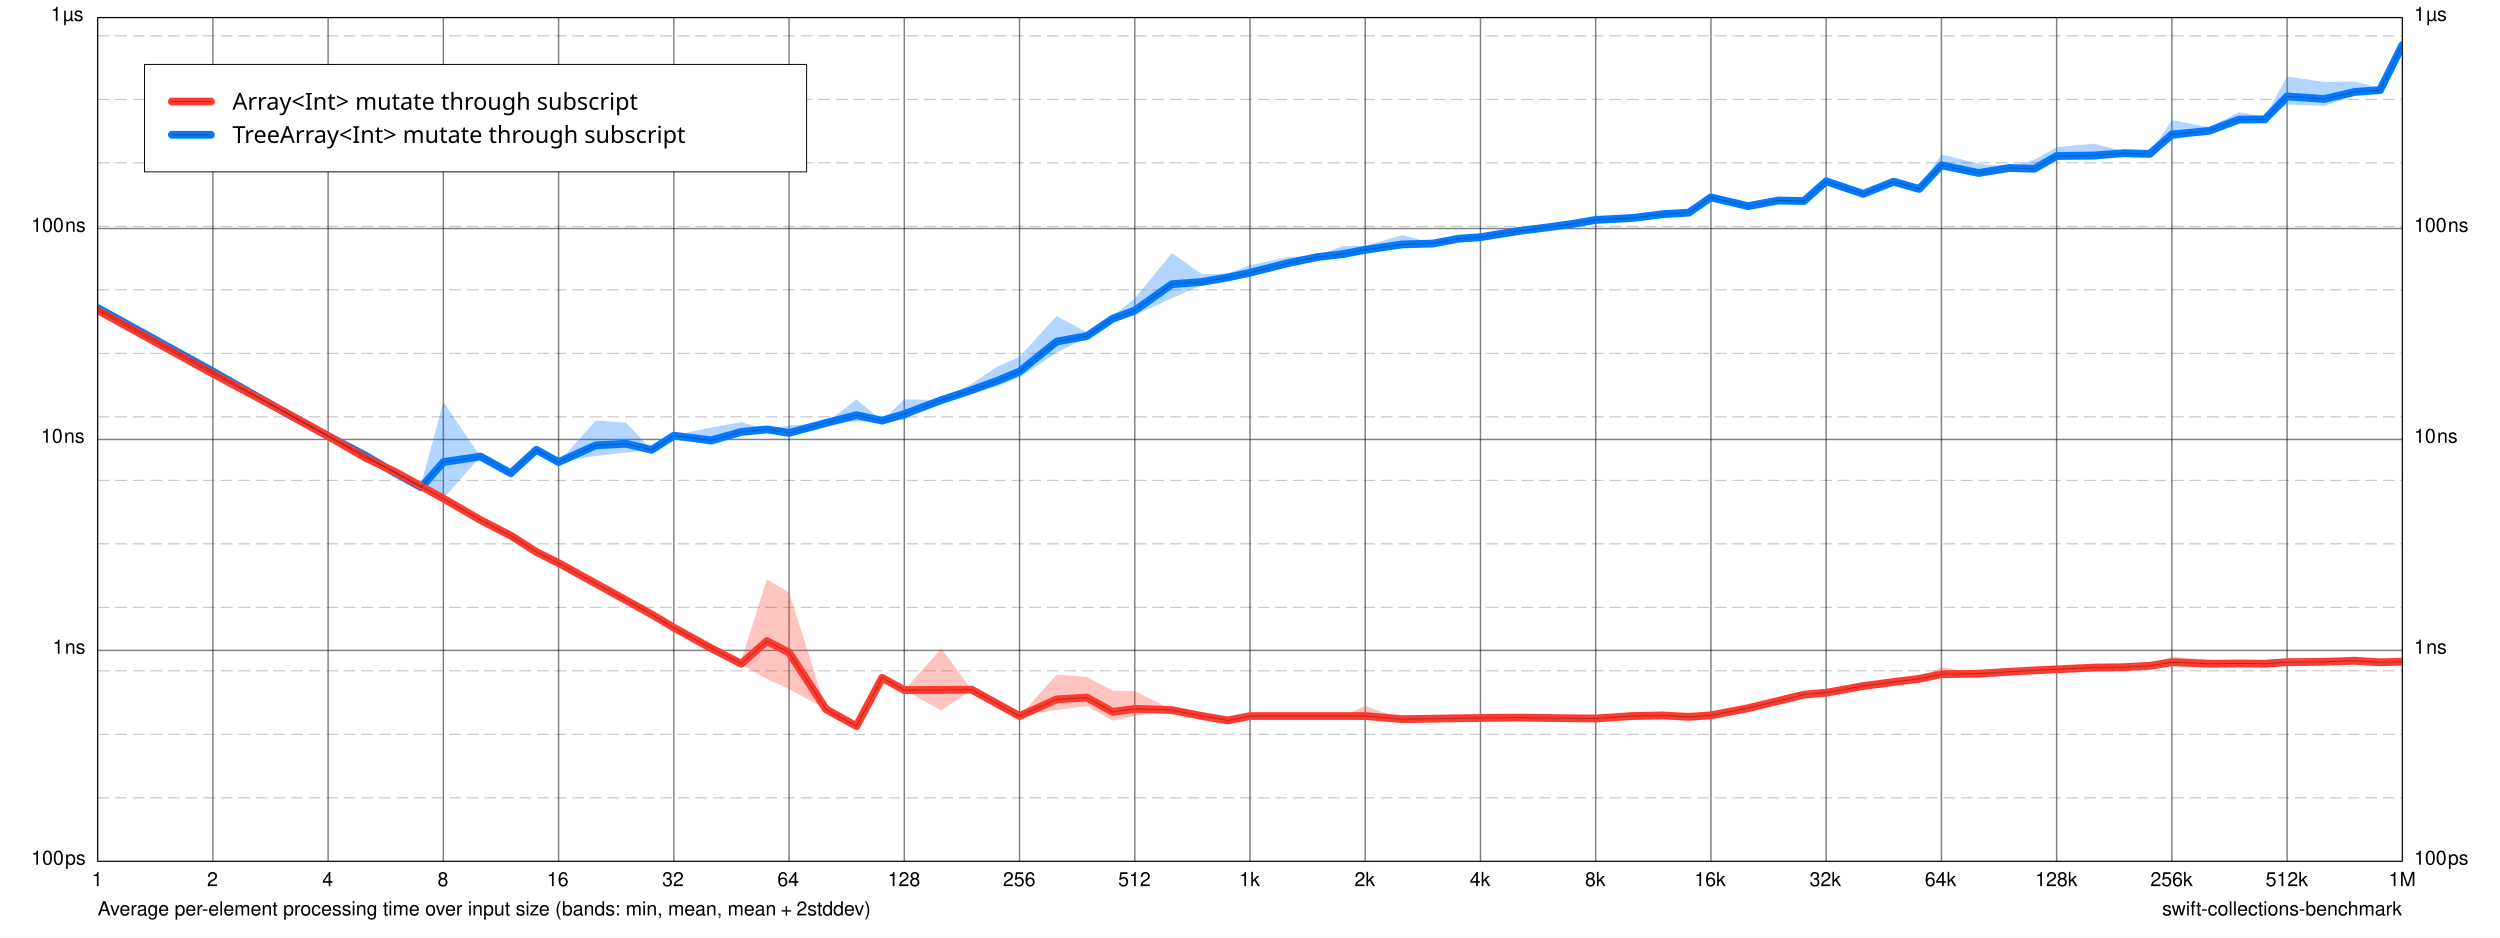
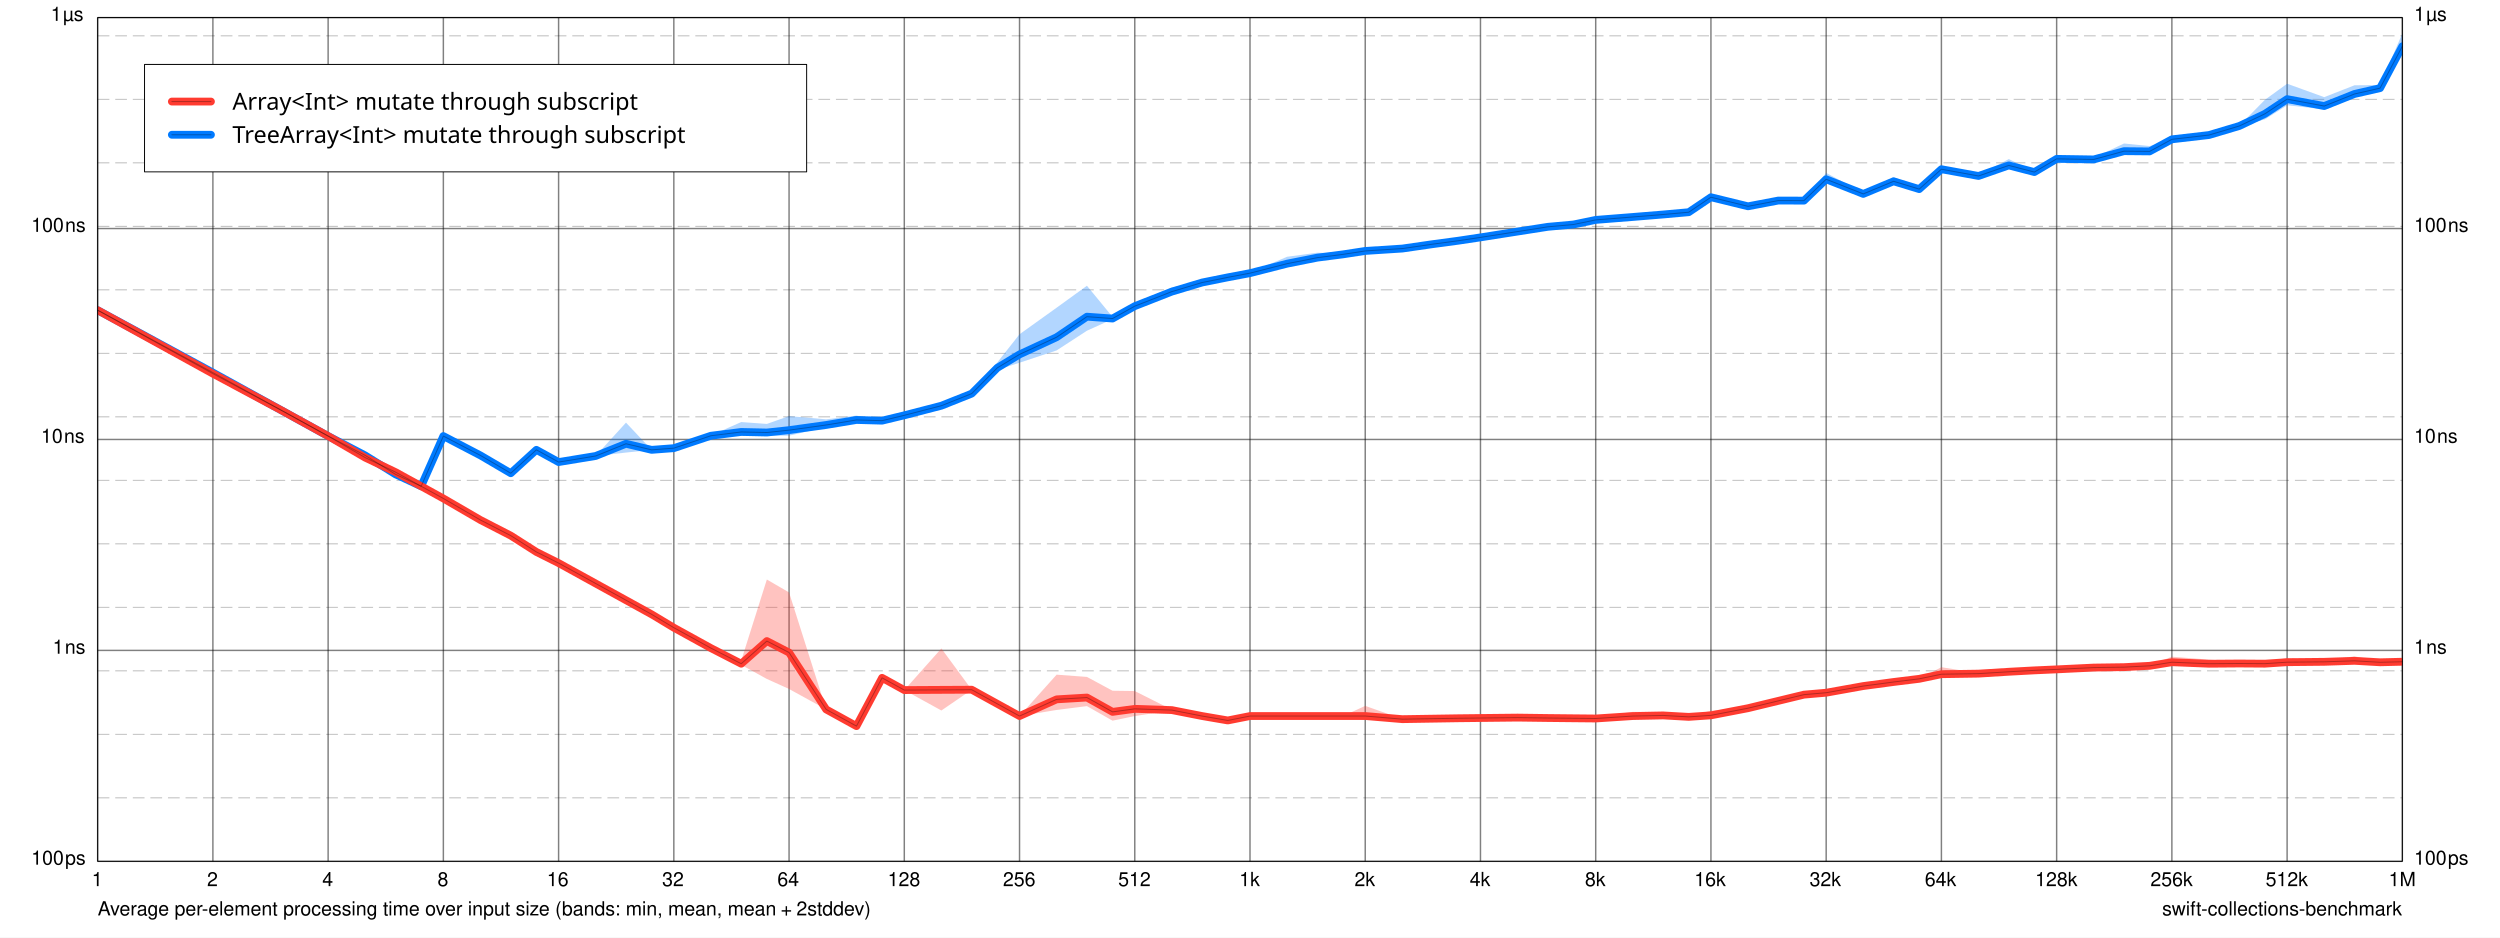
<svg xmlns="http://www.w3.org/2000/svg" xmlns:xlink="http://www.w3.org/1999/xlink" width="1280.0px" height="480.0px" viewBox="0.0 0.0 1280.0 480.0" version="1.1">
  <path d="M 0 0 L 0 480 L 1280 480 L 1280 0 z" fill="#FFFFFF" fill-opacity="1.0" stroke="none" />
  <text x="50" y="468.7" font-family="Helvetica" font-size="10" font-weight="normal" font-style="normal" fill="#000000" fill-opacity="1">Average per-element processing time over input size (bands: min, mean, mean + 2stddev)</text>
  <a xlink:href="https://github.com/apple/swift-collections-benchmark">
    <text x="1107" y="468.7" font-family="Helvetica" font-size="10" font-weight="normal" font-style="normal" fill="#000000" fill-opacity="1">swift-collections-benchmark</text>
  </a>
  <path d="M 50 9 L 50 441" fill="none" stroke-width="0.75" stroke="#000000" stroke-opacity="0.498" stroke-linecap="butt" stroke-linejoin="round" />
  <text x="47" y="453.7" font-family="Helvetica" font-size="10" font-weight="normal" font-style="normal" fill="#000000" fill-opacity="1">1</text>
  <path d="M 109 9 L 109 441" fill="none" stroke-width="0.75" stroke="#000000" stroke-opacity="0.498" stroke-linecap="butt" stroke-linejoin="round" />
  <text x="106" y="453.7" font-family="Helvetica" font-size="10" font-weight="normal" font-style="normal" fill="#000000" fill-opacity="1">2</text>
  <path d="M 168 9 L 168 441" fill="none" stroke-width="0.75" stroke="#000000" stroke-opacity="0.498" stroke-linecap="butt" stroke-linejoin="round" />
  <text x="165" y="453.7" font-family="Helvetica" font-size="10" font-weight="normal" font-style="normal" fill="#000000" fill-opacity="1">4</text>
  <path d="M 227 9 L 227 441" fill="none" stroke-width="0.75" stroke="#000000" stroke-opacity="0.498" stroke-linecap="butt" stroke-linejoin="round" />
  <text x="224" y="453.7" font-family="Helvetica" font-size="10" font-weight="normal" font-style="normal" fill="#000000" fill-opacity="1">8</text>
  <path d="M 286 9 L 286 441" fill="none" stroke-width="0.75" stroke="#000000" stroke-opacity="0.498" stroke-linecap="butt" stroke-linejoin="round" />
  <text x="280" y="453.7" font-family="Helvetica" font-size="10" font-weight="normal" font-style="normal" fill="#000000" fill-opacity="1">16</text>
  <path d="M 345 9 L 345 441" fill="none" stroke-width="0.75" stroke="#000000" stroke-opacity="0.498" stroke-linecap="butt" stroke-linejoin="round" />
  <text x="339" y="453.7" font-family="Helvetica" font-size="10" font-weight="normal" font-style="normal" fill="#000000" fill-opacity="1">32</text>
  <path d="M 404 9 L 404 441" fill="none" stroke-width="0.75" stroke="#000000" stroke-opacity="0.498" stroke-linecap="butt" stroke-linejoin="round" />
  <text x="398" y="453.7" font-family="Helvetica" font-size="10" font-weight="normal" font-style="normal" fill="#000000" fill-opacity="1">64</text>
  <path d="M 463 9 L 463 441" fill="none" stroke-width="0.75" stroke="#000000" stroke-opacity="0.498" stroke-linecap="butt" stroke-linejoin="round" />
  <text x="454.5" y="453.7" font-family="Helvetica" font-size="10" font-weight="normal" font-style="normal" fill="#000000" fill-opacity="1">128</text>
  <path d="M 522 9 L 522 441" fill="none" stroke-width="0.75" stroke="#000000" stroke-opacity="0.498" stroke-linecap="butt" stroke-linejoin="round" />
  <text x="513.5" y="453.7" font-family="Helvetica" font-size="10" font-weight="normal" font-style="normal" fill="#000000" fill-opacity="1">256</text>
  <path d="M 581 9 L 581 441" fill="none" stroke-width="0.75" stroke="#000000" stroke-opacity="0.498" stroke-linecap="butt" stroke-linejoin="round" />
  <text x="572.5" y="453.7" font-family="Helvetica" font-size="10" font-weight="normal" font-style="normal" fill="#000000" fill-opacity="1">512</text>
  <path d="M 640 9 L 640 441" fill="none" stroke-width="0.75" stroke="#000000" stroke-opacity="0.498" stroke-linecap="butt" stroke-linejoin="round" />
  <text x="634.5" y="453.7" font-family="Helvetica" font-size="10" font-weight="normal" font-style="normal" fill="#000000" fill-opacity="1">1k</text>
  <path d="M 699 9 L 699 441" fill="none" stroke-width="0.75" stroke="#000000" stroke-opacity="0.498" stroke-linecap="butt" stroke-linejoin="round" />
  <text x="693.5" y="453.7" font-family="Helvetica" font-size="10" font-weight="normal" font-style="normal" fill="#000000" fill-opacity="1">2k</text>
  <path d="M 758 9 L 758 441" fill="none" stroke-width="0.75" stroke="#000000" stroke-opacity="0.498" stroke-linecap="butt" stroke-linejoin="round" />
  <text x="752.5" y="453.7" font-family="Helvetica" font-size="10" font-weight="normal" font-style="normal" fill="#000000" fill-opacity="1">4k</text>
  <path d="M 817 9 L 817 441" fill="none" stroke-width="0.75" stroke="#000000" stroke-opacity="0.498" stroke-linecap="butt" stroke-linejoin="round" />
  <text x="811.5" y="453.7" font-family="Helvetica" font-size="10" font-weight="normal" font-style="normal" fill="#000000" fill-opacity="1">8k</text>
  <path d="M 876 9 L 876 441" fill="none" stroke-width="0.75" stroke="#000000" stroke-opacity="0.498" stroke-linecap="butt" stroke-linejoin="round" />
  <text x="867.5" y="453.7" font-family="Helvetica" font-size="10" font-weight="normal" font-style="normal" fill="#000000" fill-opacity="1">16k</text>
  <path d="M 935 9 L 935 441" fill="none" stroke-width="0.75" stroke="#000000" stroke-opacity="0.498" stroke-linecap="butt" stroke-linejoin="round" />
  <text x="926.5" y="453.7" font-family="Helvetica" font-size="10" font-weight="normal" font-style="normal" fill="#000000" fill-opacity="1">32k</text>
  <path d="M 994 9 L 994 441" fill="none" stroke-width="0.75" stroke="#000000" stroke-opacity="0.498" stroke-linecap="butt" stroke-linejoin="round" />
  <text x="985.5" y="453.7" font-family="Helvetica" font-size="10" font-weight="normal" font-style="normal" fill="#000000" fill-opacity="1">64k</text>
  <path d="M 1053 9 L 1053 441" fill="none" stroke-width="0.75" stroke="#000000" stroke-opacity="0.498" stroke-linecap="butt" stroke-linejoin="round" />
  <text x="1042" y="453.7" font-family="Helvetica" font-size="10" font-weight="normal" font-style="normal" fill="#000000" fill-opacity="1">128k</text>
  <path d="M 1112 9 L 1112 441" fill="none" stroke-width="0.75" stroke="#000000" stroke-opacity="0.498" stroke-linecap="butt" stroke-linejoin="round" />
  <text x="1101" y="453.7" font-family="Helvetica" font-size="10" font-weight="normal" font-style="normal" fill="#000000" fill-opacity="1">256k</text>
  <path d="M 1171 9 L 1171 441" fill="none" stroke-width="0.75" stroke="#000000" stroke-opacity="0.498" stroke-linecap="butt" stroke-linejoin="round" />
  <text x="1160" y="453.7" font-family="Helvetica" font-size="10" font-weight="normal" font-style="normal" fill="#000000" fill-opacity="1">512k</text>
  <path d="M 1230 9 L 1230 441" fill="none" stroke-width="0.75" stroke="#000000" stroke-opacity="0.498" stroke-linecap="butt" stroke-linejoin="round" />
  <text x="1223" y="453.7" font-family="Helvetica" font-size="10" font-weight="normal" font-style="normal" fill="#000000" fill-opacity="1">1M</text>
  <path d="M 50 441 L 1230 441" fill="none" stroke-width="0.75" stroke="#000000" stroke-opacity="0.498" stroke-linecap="butt" stroke-linejoin="round" />
  <text x="16" y="442.7" font-family="Helvetica" font-size="10" font-weight="normal" font-style="normal" fill="#000000" fill-opacity="1">100 ps</text>
  <text x="1236" y="442.7" font-family="Helvetica" font-size="10" font-weight="normal" font-style="normal" fill="#000000" fill-opacity="1">100 ps</text>
  <path d="M 50 333 L 1230 333" fill="none" stroke-width="0.75" stroke="#000000" stroke-opacity="0.498" stroke-linecap="butt" stroke-linejoin="round" />
  <text x="27" y="334.7" font-family="Helvetica" font-size="10" font-weight="normal" font-style="normal" fill="#000000" fill-opacity="1">1 ns</text>
  <text x="1236" y="334.7" font-family="Helvetica" font-size="10" font-weight="normal" font-style="normal" fill="#000000" fill-opacity="1">1 ns</text>
  <path d="M 50 225 L 1230 225" fill="none" stroke-width="0.75" stroke="#000000" stroke-opacity="0.498" stroke-linecap="butt" stroke-linejoin="round" />
  <text x="21" y="226.7" font-family="Helvetica" font-size="10" font-weight="normal" font-style="normal" fill="#000000" fill-opacity="1">10 ns</text>
  <text x="1236" y="226.7" font-family="Helvetica" font-size="10" font-weight="normal" font-style="normal" fill="#000000" fill-opacity="1">10 ns</text>
  <path d="M 50 117 L 1230 117" fill="none" stroke-width="0.75" stroke="#000000" stroke-opacity="0.498" stroke-linecap="butt" stroke-linejoin="round" />
  <text x="16" y="118.7" font-family="Helvetica" font-size="10" font-weight="normal" font-style="normal" fill="#000000" fill-opacity="1">100 ns</text>
  <text x="1236" y="118.7" font-family="Helvetica" font-size="10" font-weight="normal" font-style="normal" fill="#000000" fill-opacity="1">100 ns</text>
  <path d="M 50 9 L 1230 9" fill="none" stroke-width="0.75" stroke="#000000" stroke-opacity="0.498" stroke-linecap="butt" stroke-linejoin="round" />
  <text x="26" y="10.7" font-family="Helvetica" font-size="10" font-weight="normal" font-style="normal" fill="#000000" fill-opacity="1">1 µs</text>
  <text x="1236" y="10.7" font-family="Helvetica" font-size="10" font-weight="normal" font-style="normal" fill="#000000" fill-opacity="1">1 µs</text>
  <path d="M 50 408.49 L 1230 408.49" fill="none" stroke-width="0.5" stroke="#000000" stroke-opacity="0.259" stroke-linecap="butt" stroke-linejoin="round" stroke-dasharray="6 3" stroke-dashoffset="0" />
  <path d="M 50 375.98 L 1230 375.98" fill="none" stroke-width="0.5" stroke="#000000" stroke-opacity="0.259" stroke-linecap="butt" stroke-linejoin="round" stroke-dasharray="6 3" stroke-dashoffset="0" />
  <path d="M 50 343.47 L 1230 343.47" fill="none" stroke-width="0.5" stroke="#000000" stroke-opacity="0.259" stroke-linecap="butt" stroke-linejoin="round" stroke-dasharray="6 3" stroke-dashoffset="0" />
  <path d="M 50 310.96 L 1230 310.96" fill="none" stroke-width="0.5" stroke="#000000" stroke-opacity="0.259" stroke-linecap="butt" stroke-linejoin="round" stroke-dasharray="6 3" stroke-dashoffset="0" />
  <path d="M 50 278.44 L 1230 278.44" fill="none" stroke-width="0.5" stroke="#000000" stroke-opacity="0.259" stroke-linecap="butt" stroke-linejoin="round" stroke-dasharray="6 3" stroke-dashoffset="0" />
  <path d="M 50 245.93 L 1230 245.93" fill="none" stroke-width="0.5" stroke="#000000" stroke-opacity="0.259" stroke-linecap="butt" stroke-linejoin="round" stroke-dasharray="6 3" stroke-dashoffset="0" />
  <path d="M 50 213.42 L 1230 213.42" fill="none" stroke-width="0.5" stroke="#000000" stroke-opacity="0.259" stroke-linecap="butt" stroke-linejoin="round" stroke-dasharray="6 3" stroke-dashoffset="0" />
  <path d="M 50 180.91 L 1230 180.91" fill="none" stroke-width="0.5" stroke="#000000" stroke-opacity="0.259" stroke-linecap="butt" stroke-linejoin="round" stroke-dasharray="6 3" stroke-dashoffset="0" />
  <path d="M 50 148.4 L 1230 148.4" fill="none" stroke-width="0.5" stroke="#000000" stroke-opacity="0.259" stroke-linecap="butt" stroke-linejoin="round" stroke-dasharray="6 3" stroke-dashoffset="0" />
  <path d="M 50 115.89 L 1230 115.89" fill="none" stroke-width="0.5" stroke="#000000" stroke-opacity="0.259" stroke-linecap="butt" stroke-linejoin="round" stroke-dasharray="6 3" stroke-dashoffset="0" />
  <path d="M 50 83.376 L 1230 83.376" fill="none" stroke-width="0.5" stroke="#000000" stroke-opacity="0.259" stroke-linecap="butt" stroke-linejoin="round" stroke-dasharray="6 3" stroke-dashoffset="0" />
  <path d="M 50 50.865 L 1230 50.865" fill="none" stroke-width="0.5" stroke="#000000" stroke-opacity="0.259" stroke-linecap="butt" stroke-linejoin="round" stroke-dasharray="6 3" stroke-dashoffset="0" />
  <path d="M 50 18.354 L 1230 18.354" fill="none" stroke-width="0.5" stroke="#000000" stroke-opacity="0.259" stroke-linecap="butt" stroke-linejoin="round" stroke-dasharray="6 3" stroke-dashoffset="0" />
  <path d="M 74 33 L 74 88 L 413 88 L 413 33 z" fill="#FFFFFF" fill-opacity="1.0" stroke="none" />
  <clipPath id="clip-0">
    <path d="M 50 9 L 50 441 L 1230 441 L 1230 9 z" />
  </clipPath>
  <g clip-path="url(#clip-0)">
-     <path d="M 50 157.69L 109 190.2L 143.51 208.21L 168 221.7L 186.99 233.18L 202.51 240.72L 215.63 247.95L 227 205.79L 245.99 233.74L 261.51 242.29L 274.63 230.32L 286 236.58L 304.99 215.39L 320.51 216.38L 333.63 230.32L 345 222.86L 363.99 218.92L 379.51 216.09L 392.63 219.85L 404 217.84L 422.99 216.5L 438.51 204.49L 451.63 215.38L 463 204.47L 481.99 204.84L 497.51 196.47L 510.63 187.74L 522 182.62L 540.99 161.78L 556.51 170.22L 569.63 161.74L 581 152.81L 599.99 129.59L 615.51 140.5L 628.63 140.05L 640 135.77L 658.99 131.67L 674.51 130.73L 687.63 125.95L 699 125.89L 717.99 120.4L 733.51 124.51L 746.63 120.35L 758 120.68L 776.99 118.04L 792.51 115.83L 805.63 113.6L 817 112.4L 835.99 111.42L 851.51 109.48L 864.63 108.75L 876 100.93L 894.99 104.82L 910.51 101.86L 923.63 102.04L 935 92.812L 953.99 97.898L 969.51 91.637L 982.63 96.106L 994 79.064L 1013 83.734L 1028.5 85.668L 1041.6 81.885L 1053 75.345L 1072 73.539L 1087.5 77.399L 1100.6 78.608L 1112 61.514L 1131 65.139L 1146.5 57.45L 1159.6 59.881L 1171 39.143L 1190 41.957L 1205.5 41.746L 1218.6 45.057L 1230 22.744L 1230 23.253L 1218.6 46.511L 1205.5 49.121L 1190 54.186L 1171 53.591L 1159.6 61.55L 1146.5 62.631L 1131 67.681L 1112 71.766L 1100.6 78.873L 1087.5 78.802L 1072 81.952L 1053 81.59L 1041.6 88.112L 1028.5 86.146L 1013 90.4L 994 86.749L 982.63 96.963L 969.51 93.538L 953.99 99.736L 935 92.821L 923.63 103.22L 910.51 102.95L 894.99 105.79L 876 101.11L 864.63 108.93L 851.51 109.68L 835.99 111.66L 817 112.67L 805.63 114.9L 792.51 116.59L 776.99 118.45L 758 121.71L 746.63 122.93L 733.51 124.77L 717.99 126.93L 699 128.62L 687.63 131.64L 674.51 131.92L 658.99 136.02L 640 141.07L 628.63 142.79L 615.51 145.78L 599.99 152.73L 581 161.38L 569.63 163.73L 556.51 172.71L 540.99 180.58L 522 193.21L 510.63 197.8L 497.51 200.92L 481.99 204.84L 463 215.03L 451.63 215.38L 438.51 215.84L 422.99 216.5L 404 223.06L 392.63 219.85L 379.51 223.09L 363.99 228.03L 345 223.13L 333.63 230.32L 320.51 231.71L 304.99 233.46L 286 236.58L 274.63 230.32L 261.51 242.29L 245.99 233.74L 227 255.22L 215.63 250.09L 202.51 242.86L 186.99 233.18L 168 223.84L 143.51 210.35L 109 190.2L 50 157.69" fill="#007AFF" fill-opacity="0.302" stroke="none" />
+     <path d="M 50 158.82L 109 189.19L 143.51 208.21L 168 221.7L 186.99 233.18L 202.51 242.86L 215.63 248.96L 227 223.27L 245.99 233.18L 261.51 242.29L 274.63 230.32L 286 236.58L 304.99 233.46L 320.51 216.38L 333.63 230.32L 345 229.46L 363.99 222.95L 379.51 216.09L 392.63 217.05L 404 213.04L 422.99 214.7L 438.51 212.79L 451.63 215.38L 463 212.64L 481.99 206.56L 497.51 199.83L 510.63 185.58L 522 171.14L 540.99 157.54L 556.51 146.3L 569.63 162.27L 581 155.15L 599.99 147.2L 615.51 144.19L 628.63 141.37L 640 139.58L 658.99 131.46L 674.51 129.38L 687.63 129.81L 699 127.76L 717.99 127.12L 733.51 124.76L 746.63 123.24L 758 121.17L 776.99 118.24L 792.51 115.27L 805.63 114.84L 817 112.45L 835.99 111.01L 851.51 109.75L 864.63 108.61L 876 100.69L 894.99 105.52L 910.51 102.13L 923.63 102.48L 935 88.524L 953.99 98.722L 969.51 90.681L 982.63 96.727L 994 86.569L 1013 89.803L 1028.5 81.437L 1041.6 87.867L 1053 81.244L 1072 80.759L 1087.5 73.467L 1100.6 74.795L 1112 71.277L 1131 68.505L 1146.5 64.452L 1159.6 51.133L 1171 42.862L 1190 49.739L 1205.5 43.663L 1218.6 43.54L 1230 17.15L 1230 26.254L 1218.6 45.688L 1205.5 49.801L 1190 56.017L 1171 53.895L 1159.6 61.117L 1146.5 64.539L 1131 69.365L 1112 71.357L 1100.6 78.521L 1087.5 78.869L 1072 81.949L 1053 81.367L 1041.6 88.18L 1028.5 85.899L 1013 90.207L 994 86.664L 982.63 96.858L 969.51 93.608L 953.99 99.486L 935 92.995L 923.63 102.81L 910.51 102.87L 894.99 105.67L 876 101.08L 864.63 108.66L 851.51 109.84L 835.99 111.11L 817 112.64L 805.63 114.98L 792.51 116.44L 776.99 118.67L 758 121.67L 746.63 123.26L 733.51 125.1L 717.99 127.31L 699 128.74L 687.63 130.39L 674.51 132.84L 658.99 136.32L 640 139.94L 628.63 142.22L 615.51 144.8L 599.99 150.06L 581 157.33L 569.63 163.38L 556.51 169.33L 540.99 179.41L 522 185.71L 510.63 189.34L 497.51 202.15L 481.99 208.14L 463 212.64L 451.63 215.38L 438.51 215.84L 422.99 218.65L 404 223.06L 392.63 223.11L 379.51 223.09L 363.99 223.16L 345 229.46L 333.63 230.32L 320.51 231.71L 304.99 233.46L 286 236.58L 274.63 230.32L 261.51 242.29L 245.99 233.18L 227 223.27L 215.63 248.96L 202.51 242.86L 186.99 233.18L 168 223.84L 143.51 210.35L 109 191.33L 50 158.82" fill="#007AFF" fill-opacity="0.302" stroke="none" />
    <path d="M 50 158.82L 109 191.33L 143.51 208.21L 168 221.7L 186.99 234.31L 202.51 241.73L 215.63 248.96L 227 255.22L 245.99 264.68L 261.51 274.24L 274.63 282.6L 286 286.72L 304.99 297.19L 320.51 305.74L 333.63 312.97L 345 321.38L 363.99 331.84L 379.51 338.25L 392.63 296.71L 404 303.33L 422.99 363.22L 438.51 371.77L 451.63 347.06L 463 353.32L 481.99 332.01L 497.51 353.13L 510.63 360.36L 522 366.62L 540.99 345.43L 556.51 346.58L 569.63 353.66L 581 353.82L 599.99 363.37L 615.51 366.62L 628.63 368.87L 640 366.62L 658.99 366.62L 674.51 366.62L 687.63 366.62L 699 361.4L 717.99 368.15L 733.51 367.96L 746.63 367.71L 758 367.62L 776.99 367.38L 792.51 366.68L 805.63 367.74L 817 367.17L 835.99 364.47L 851.51 364.5L 864.63 366.65L 876 363.91L 894.99 362.34L 910.51 358.83L 923.63 353.97L 935 354.53L 953.99 351.06L 969.51 349.1L 982.63 347.43L 994 341.61L 1013 344.6L 1028.5 343.9L 1041.6 343.11L 1053 342.62L 1072 341.25L 1087.5 341.51L 1100.6 340.58L 1112 336.22L 1131 337.74L 1146.5 338.75L 1159.6 338.89L 1171 336.87L 1190 338.18L 1205.5 336.06L 1218.6 338.51L 1230 337.6L 1230 339.25L 1218.6 339.29L 1205.5 339.18L 1190 339.09L 1171 339.84L 1159.6 340.12L 1146.5 340.06L 1131 340.6L 1112 340.09L 1100.6 341.01L 1087.5 341.6L 1072 341.99L 1053 342.76L 1041.6 343.28L 1028.5 343.95L 1013 345.01L 994 346.52L 982.63 347.61L 969.51 349.21L 953.99 351.33L 935 354.71L 923.63 356.27L 910.51 358.84L 894.99 362.69L 876 367.11L 864.63 367.18L 851.51 366.95L 835.99 367.41L 817 368.11L 805.63 367.76L 792.51 367.96L 776.99 367.42L 758 367.62L 746.63 367.76L 733.51 367.96L 717.99 368.23L 699 368.59L 687.63 366.62L 674.51 366.62L 658.99 366.62L 640 366.62L 628.63 368.87L 615.51 366.62L 599.99 363.64L 581 366.62L 569.63 368.99L 556.51 361.53L 540.99 363.5L 522 366.62L 510.63 360.36L 497.51 353.13L 481.99 363.78L 463 353.32L 451.63 347.06L 438.51 371.77L 422.99 363.22L 404 352.76L 392.63 347.62L 379.51 340.39L 363.99 331.84L 345 321.38L 333.63 315.11L 320.51 307.88L 304.99 299.33L 286 288.86L 274.63 282.6L 261.51 274.24L 245.99 266.82L 227 255.22L 215.63 248.96L 202.51 241.73L 186.99 234.31L 168 223.84L 143.51 210.35L 109 191.33L 50 158.82" fill="#FF3B30" fill-opacity="0.302" stroke="none" />
-     <path d="M 50 157.69L 109 190.2L 143.51 209.78L 168 223.27L 186.99 233.18L 202.51 242.29L 215.63 249.52L 227 236.58L 245.99 233.74L 261.51 242.29L 274.63 230.32L 286 236.58L 304.99 228.03L 320.51 227.2L 333.63 230.32L 345 223.06L 363.99 225.47L 379.51 221.16L 392.63 219.85L 404 221.64L 422.99 216.5L 438.51 212.6L 451.63 215.38L 463 212.04L 481.99 204.84L 497.51 199.72L 510.63 194.96L 522 190.2L 540.99 174.9L 556.51 172.05L 569.63 163.2L 581 158.99L 599.99 145.5L 615.51 144.34L 628.63 142.05L 640 139.63L 658.99 134.84L 674.51 131.61L 687.63 130.08L 699 127.89L 717.99 125.13L 733.51 124.7L 746.63 122.24L 758 121.43L 776.99 118.34L 792.51 116.39L 805.63 114.56L 817 112.6L 835.99 111.59L 851.51 109.63L 864.63 108.88L 876 101.06L 894.99 105.54L 910.51 102.66L 923.63 102.91L 935 92.819L 953.99 99.249L 969.51 93.034L 982.63 96.738L 994 84.617L 1013 88.565L 1028.5 86.021L 1041.6 86.404L 1053 79.877L 1072 79.605L 1087.5 78.431L 1100.6 78.804L 1112 68.865L 1131 67.003L 1146.5 61.221L 1159.6 61.108L 1171 49.368L 1190 50.672L 1205.5 47.08L 1218.6 46.127L 1230 23.119" fill="none" stroke-width="4" stroke="#007AFF" stroke-opacity="1" stroke-linecap="round" stroke-linejoin="round" />
+     <path d="M 50 158.82L 109 190.76L 143.51 209.78L 168 223.27L 186.99 233.18L 202.51 242.86L 215.63 248.96L 227 223.27L 245.99 233.18L 261.51 242.29L 274.63 230.32L 286 236.58L 304.99 233.46L 320.51 227.2L 333.63 230.32L 345 229.46L 363.99 223.1L 379.51 221.16L 392.63 221.45L 404 220.23L 422.99 217.59L 438.51 215.02L 451.63 215.38L 463 212.64L 481.99 207.72L 497.51 201.53L 510.63 188.33L 522 181.45L 540.99 172.64L 556.51 162.14L 569.63 163.09L 581 156.75L 599.99 149.3L 615.51 144.64L 628.63 142L 640 139.85L 658.99 135L 674.51 131.91L 687.63 130.23L 699 128.48L 717.99 127.26L 733.51 125.01L 746.63 123.25L 758 121.54L 776.99 118.56L 792.51 116.13L 805.63 114.94L 817 112.59L 835.99 111.09L 851.51 109.82L 864.63 108.65L 876 100.98L 894.99 105.63L 910.51 102.68L 923.63 102.72L 935 91.785L 953.99 99.285L 969.51 92.826L 982.63 96.824L 994 86.639L 1013 90.101L 1028.5 84.692L 1041.6 88.098L 1053 81.335L 1072 81.635L 1087.5 77.397L 1100.6 77.518L 1112 71.336L 1131 69.138L 1146.5 64.517L 1159.6 58.297L 1171 50.754L 1190 54.294L 1205.5 48.118L 1218.6 45.117L 1230 23.7" fill="none" stroke-width="4" stroke="#007AFF" stroke-opacity="1" stroke-linecap="round" stroke-linejoin="round" />
    <path d="M 50 158.82L 109 191.33L 143.51 209.78L 168 223.27L 186.99 234.31L 202.51 241.73L 215.63 248.96L 227 255.22L 245.99 266.25L 261.51 274.24L 274.63 282.6L 286 288.3L 304.99 298.76L 320.51 307.31L 333.63 314.54L 345 321.38L 363.99 331.84L 379.51 339.82L 392.63 328.23L 404 334.11L 422.99 363.22L 438.51 371.77L 451.63 347.06L 463 353.32L 481.99 353.21L 497.51 353.13L 510.63 360.36L 522 366.62L 540.99 358.07L 556.51 357.14L 569.63 364.48L 581 362.93L 599.99 363.57L 615.51 366.62L 628.63 368.87L 640 366.62L 658.99 366.62L 674.51 366.62L 687.63 366.62L 699 366.6L 717.99 368.21L 733.51 367.96L 746.63 367.75L 758 367.62L 776.99 367.41L 792.51 367.62L 805.63 367.76L 817 367.87L 835.99 366.62L 851.51 366.3L 864.63 367.04L 876 366.26L 894.99 362.6L 910.51 358.84L 923.63 355.66L 935 354.67L 953.99 351.26L 969.51 349.18L 982.63 347.56L 994 345.19L 1013 344.9L 1028.5 343.94L 1041.6 343.23L 1053 342.72L 1072 341.8L 1087.5 341.58L 1100.6 340.9L 1112 339.05L 1131 339.83L 1146.5 339.71L 1159.6 339.8L 1171 339.04L 1190 338.85L 1205.5 338.34L 1218.6 339.09L 1230 338.81" fill="none" stroke-width="4" stroke="#FF3B30" stroke-opacity="1" stroke-linecap="round" stroke-linejoin="round" />
-     <path d="M 50 157.69L 109 190.2L 143.51 209.78L 168 223.27L 186.99 233.18L 202.51 242.29L 215.63 249.52L 227 236.58L 245.99 233.74L 261.51 242.29L 274.63 230.32L 286 236.58L 304.99 228.03L 320.51 227.2L 333.63 230.32L 345 223.06L 363.99 225.47L 379.51 221.16L 392.63 219.85L 404 221.64L 422.99 216.5L 438.51 212.6L 451.63 215.38L 463 212.04L 481.99 204.84L 497.51 199.72L 510.63 194.96L 522 190.2L 540.99 174.9L 556.51 172.05L 569.63 163.2L 581 158.99L 599.99 145.5L 615.51 144.34L 628.63 142.05L 640 139.63L 658.99 134.84L 674.51 131.61L 687.63 130.08L 699 127.89L 717.99 125.13L 733.51 124.7L 746.63 122.24L 758 121.43L 776.99 118.34L 792.51 116.39L 805.63 114.56L 817 112.6L 835.99 111.59L 851.51 109.63L 864.63 108.88L 876 101.06L 894.99 105.54L 910.51 102.66L 923.63 102.91L 935 92.819L 953.99 99.249L 969.51 93.034L 982.63 96.738L 994 84.617L 1013 88.565L 1028.5 86.021L 1041.6 86.404L 1053 79.877L 1072 79.605L 1087.5 78.431L 1100.6 78.804L 1112 68.865L 1131 67.003L 1146.5 61.221L 1159.6 61.108L 1171 49.368L 1190 50.672L 1205.5 47.08L 1218.6 46.127L 1230 23.119" fill="none" stroke-width="0.5" stroke="#000000" stroke-opacity="0.302" stroke-linecap="round" stroke-linejoin="round" />
+     <path d="M 50 158.82L 109 190.76L 143.51 209.78L 168 223.27L 186.99 233.18L 202.51 242.86L 215.63 248.96L 227 223.27L 245.99 233.18L 261.51 242.29L 274.63 230.32L 286 236.58L 304.99 233.46L 320.51 227.2L 333.63 230.32L 345 229.46L 363.99 223.1L 379.51 221.16L 392.63 221.45L 404 220.23L 422.99 217.59L 438.51 215.02L 451.63 215.38L 463 212.64L 481.99 207.72L 497.51 201.53L 510.63 188.33L 522 181.45L 540.99 172.64L 556.51 162.14L 569.63 163.09L 581 156.75L 599.99 149.3L 615.51 144.64L 628.63 142L 640 139.85L 658.99 135L 674.51 131.91L 687.63 130.23L 699 128.48L 717.99 127.26L 733.51 125.01L 746.63 123.25L 758 121.54L 776.99 118.56L 792.51 116.13L 805.63 114.94L 817 112.59L 835.99 111.09L 851.51 109.82L 864.63 108.65L 876 100.98L 894.99 105.63L 910.51 102.68L 923.63 102.72L 935 91.785L 953.99 99.285L 969.51 92.826L 982.63 96.824L 994 86.639L 1013 90.101L 1028.5 84.692L 1041.6 88.098L 1053 81.335L 1072 81.635L 1087.5 77.397L 1100.6 77.518L 1112 71.336L 1131 69.138L 1146.5 64.517L 1159.6 58.297L 1171 50.754L 1190 54.294L 1205.5 48.118L 1218.6 45.117L 1230 23.7" fill="none" stroke-width="0.5" stroke="#000000" stroke-opacity="0.302" stroke-linecap="round" stroke-linejoin="round" />
    <path d="M 50 158.82L 109 191.33L 143.51 209.78L 168 223.27L 186.99 234.31L 202.51 241.73L 215.63 248.96L 227 255.22L 245.99 266.25L 261.51 274.24L 274.63 282.6L 286 288.3L 304.99 298.76L 320.51 307.31L 333.63 314.54L 345 321.38L 363.99 331.84L 379.51 339.82L 392.63 328.23L 404 334.11L 422.99 363.22L 438.51 371.77L 451.63 347.06L 463 353.32L 481.99 353.21L 497.51 353.13L 510.63 360.36L 522 366.62L 540.99 358.07L 556.51 357.14L 569.63 364.48L 581 362.93L 599.99 363.57L 615.51 366.62L 628.63 368.87L 640 366.62L 658.99 366.62L 674.51 366.62L 687.63 366.62L 699 366.6L 717.99 368.21L 733.51 367.96L 746.63 367.75L 758 367.62L 776.99 367.41L 792.51 367.62L 805.63 367.76L 817 367.87L 835.99 366.62L 851.51 366.3L 864.63 367.04L 876 366.26L 894.99 362.6L 910.51 358.84L 923.63 355.66L 935 354.67L 953.99 351.26L 969.51 349.18L 982.63 347.56L 994 345.19L 1013 344.9L 1028.5 343.94L 1041.6 343.23L 1053 342.72L 1072 341.8L 1087.5 341.58L 1100.6 340.9L 1112 339.05L 1131 339.83L 1146.5 339.71L 1159.6 339.8L 1171 339.04L 1190 338.85L 1205.5 338.34L 1218.6 339.09L 1230 338.81" fill="none" stroke-width="0.5" stroke="#000000" stroke-opacity="0.302" stroke-linecap="round" stroke-linejoin="round" />
  </g>
  <path d="M 74 33 L 74 88 L 413 88 L 413 33 z" fill="#FFFFFF" fill-opacity="0.702" stroke-width="0.5" stroke="#000000" stroke-opacity="1" stroke-linecap="round" stroke-linejoin="round" />
  <path d="M 88 52 L 108 52" fill="none" stroke-width="4" stroke="#FF3B30" stroke-opacity="1" stroke-linecap="round" stroke-linejoin="round" />
  <path d="M 88 52 L 108 52" fill="none" stroke-width="0.5" stroke="#000000" stroke-opacity="0.302" stroke-linecap="round" stroke-linejoin="round" />
  <text x="119" y="56.17" font-family="Menlo" font-size="12" font-weight="normal" font-style="normal" fill="#000000" fill-opacity="1">Array&lt;Int&gt; mutate through subscript</text>
  <path d="M 88 69 L 108 69" fill="none" stroke-width="4" stroke="#007AFF" stroke-opacity="1" stroke-linecap="round" stroke-linejoin="round" />
  <path d="M 88 69 L 108 69" fill="none" stroke-width="0.5" stroke="#000000" stroke-opacity="0.302" stroke-linecap="round" stroke-linejoin="round" />
  <text x="119" y="73.17" font-family="Menlo" font-size="12" font-weight="normal" font-style="normal" fill="#000000" fill-opacity="1">TreeArray&lt;Int&gt; mutate through subscript</text>
  <path d="M 50 9 L 50 441 L 1230 441 L 1230 9 z" fill="none" stroke-width="0.5" stroke="#000000" stroke-opacity="1" stroke-linecap="round" stroke-linejoin="round" />
</svg>
